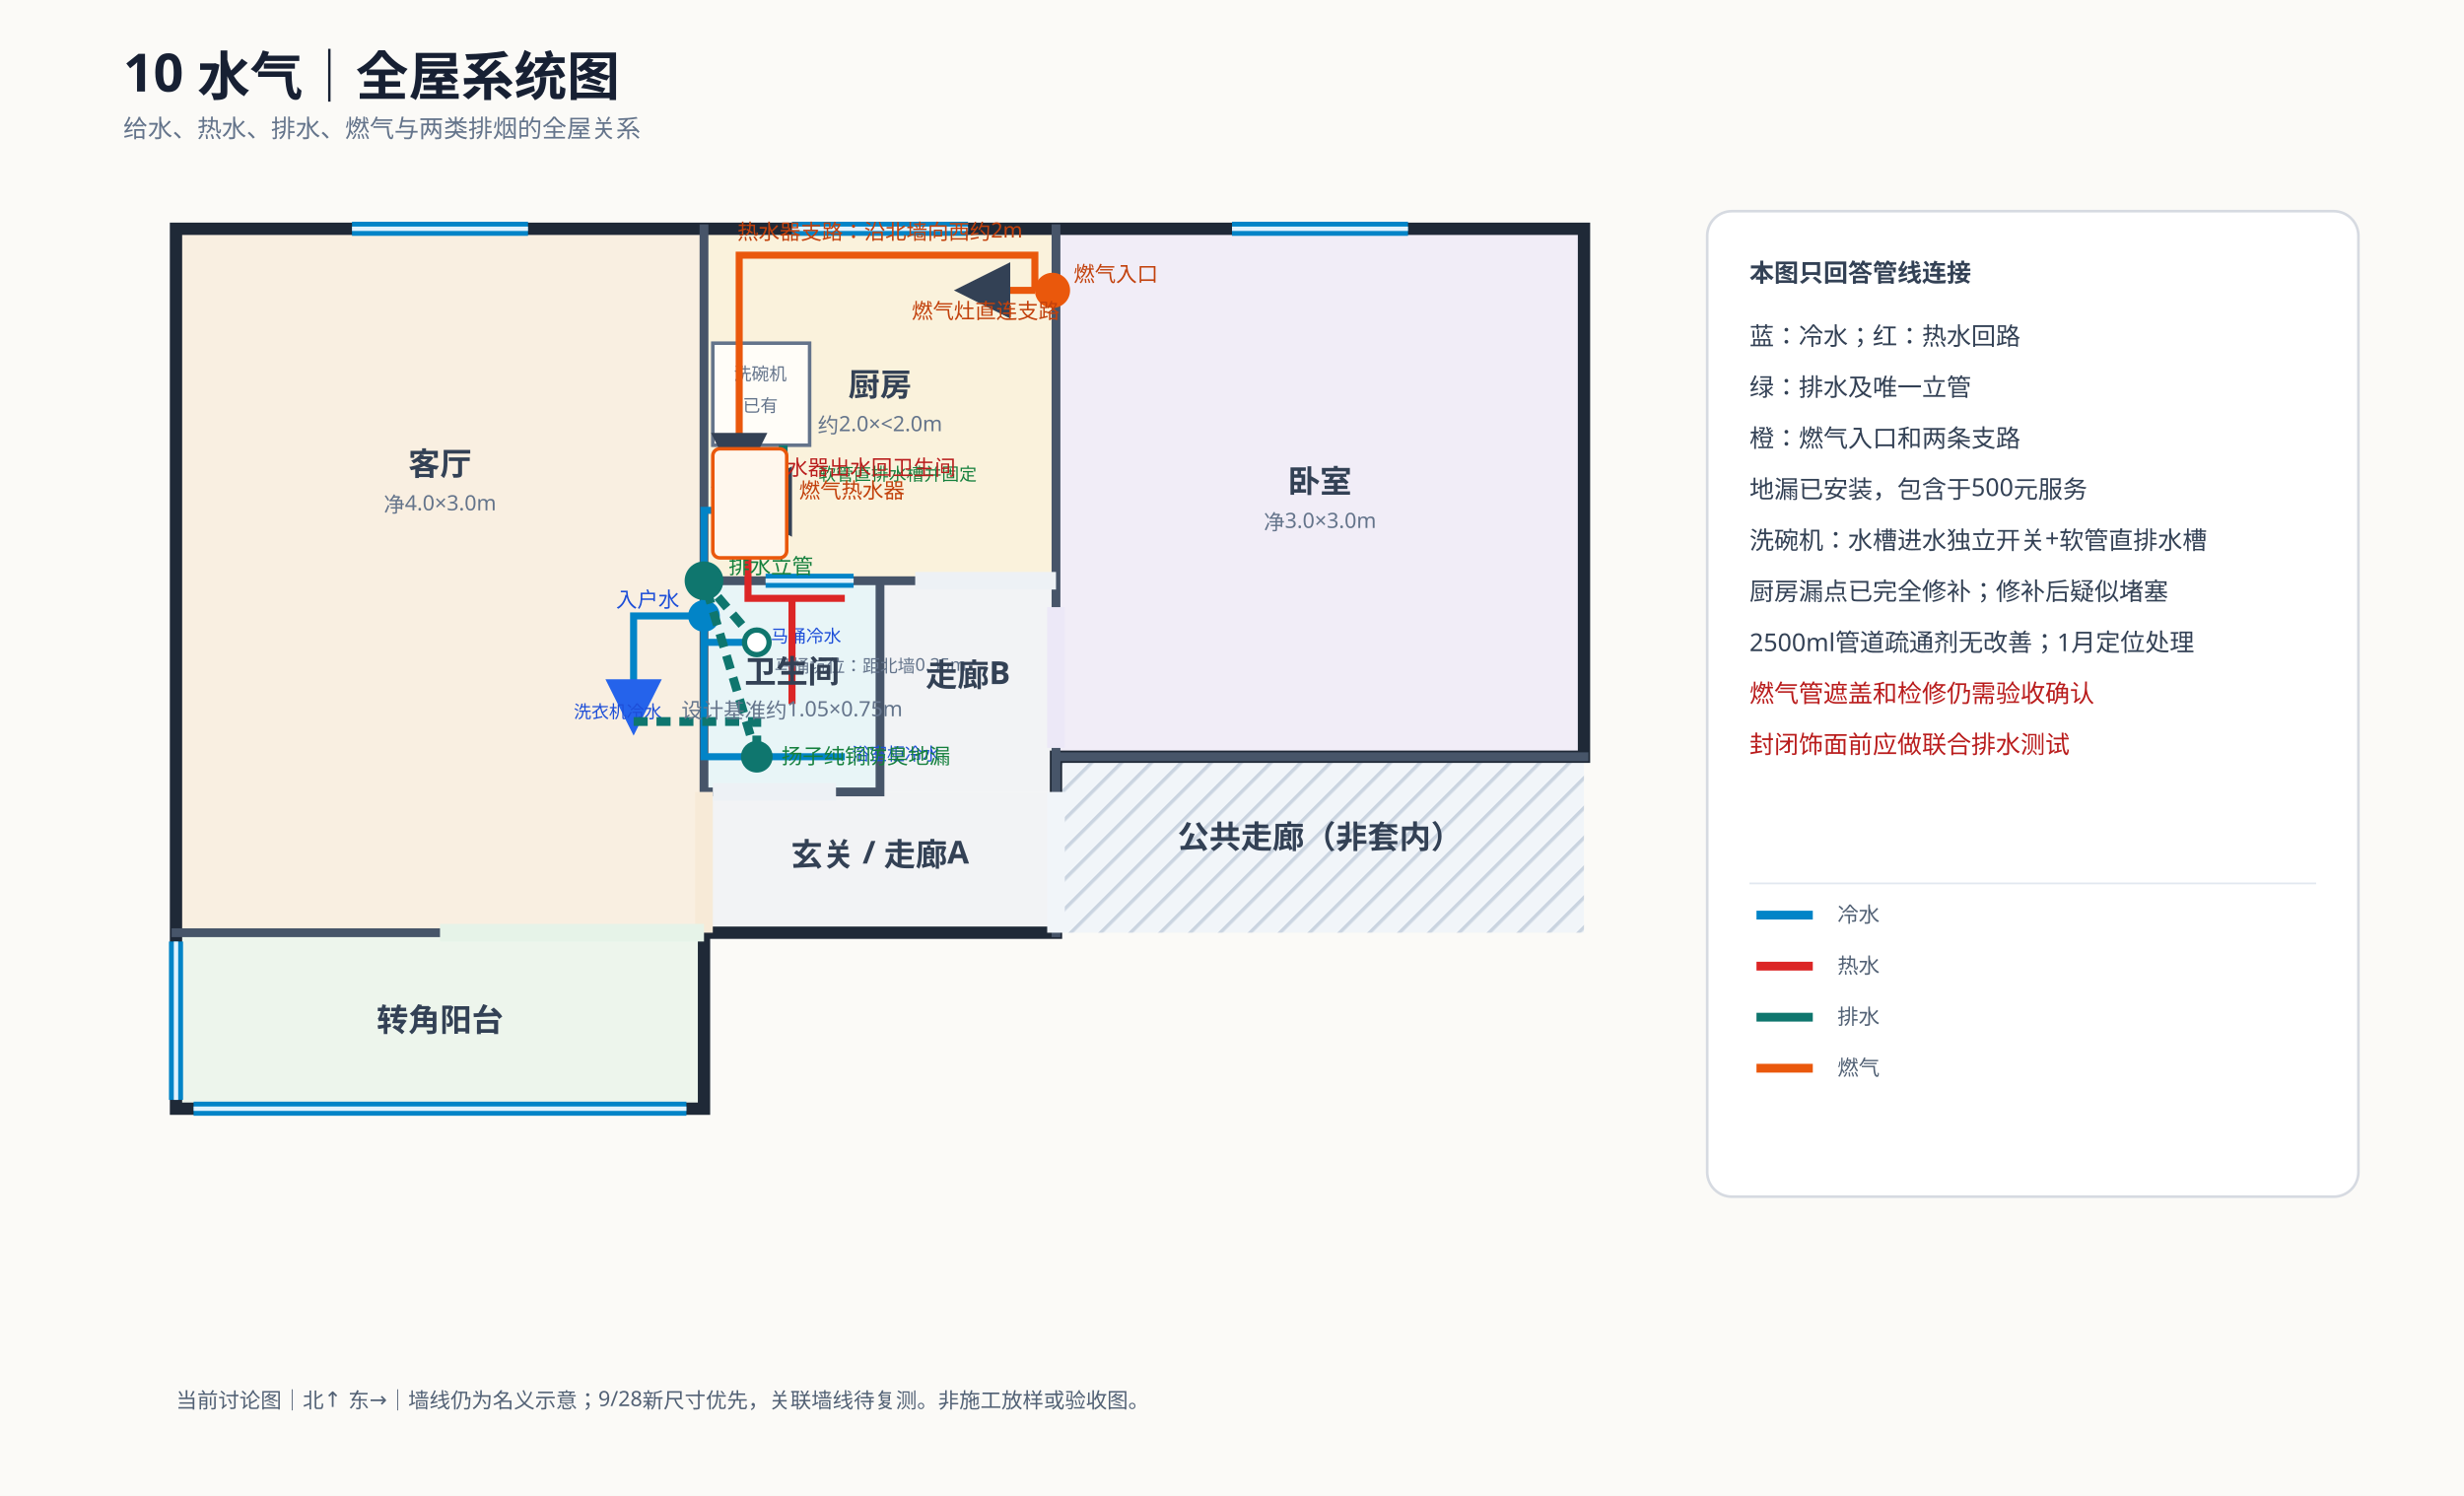
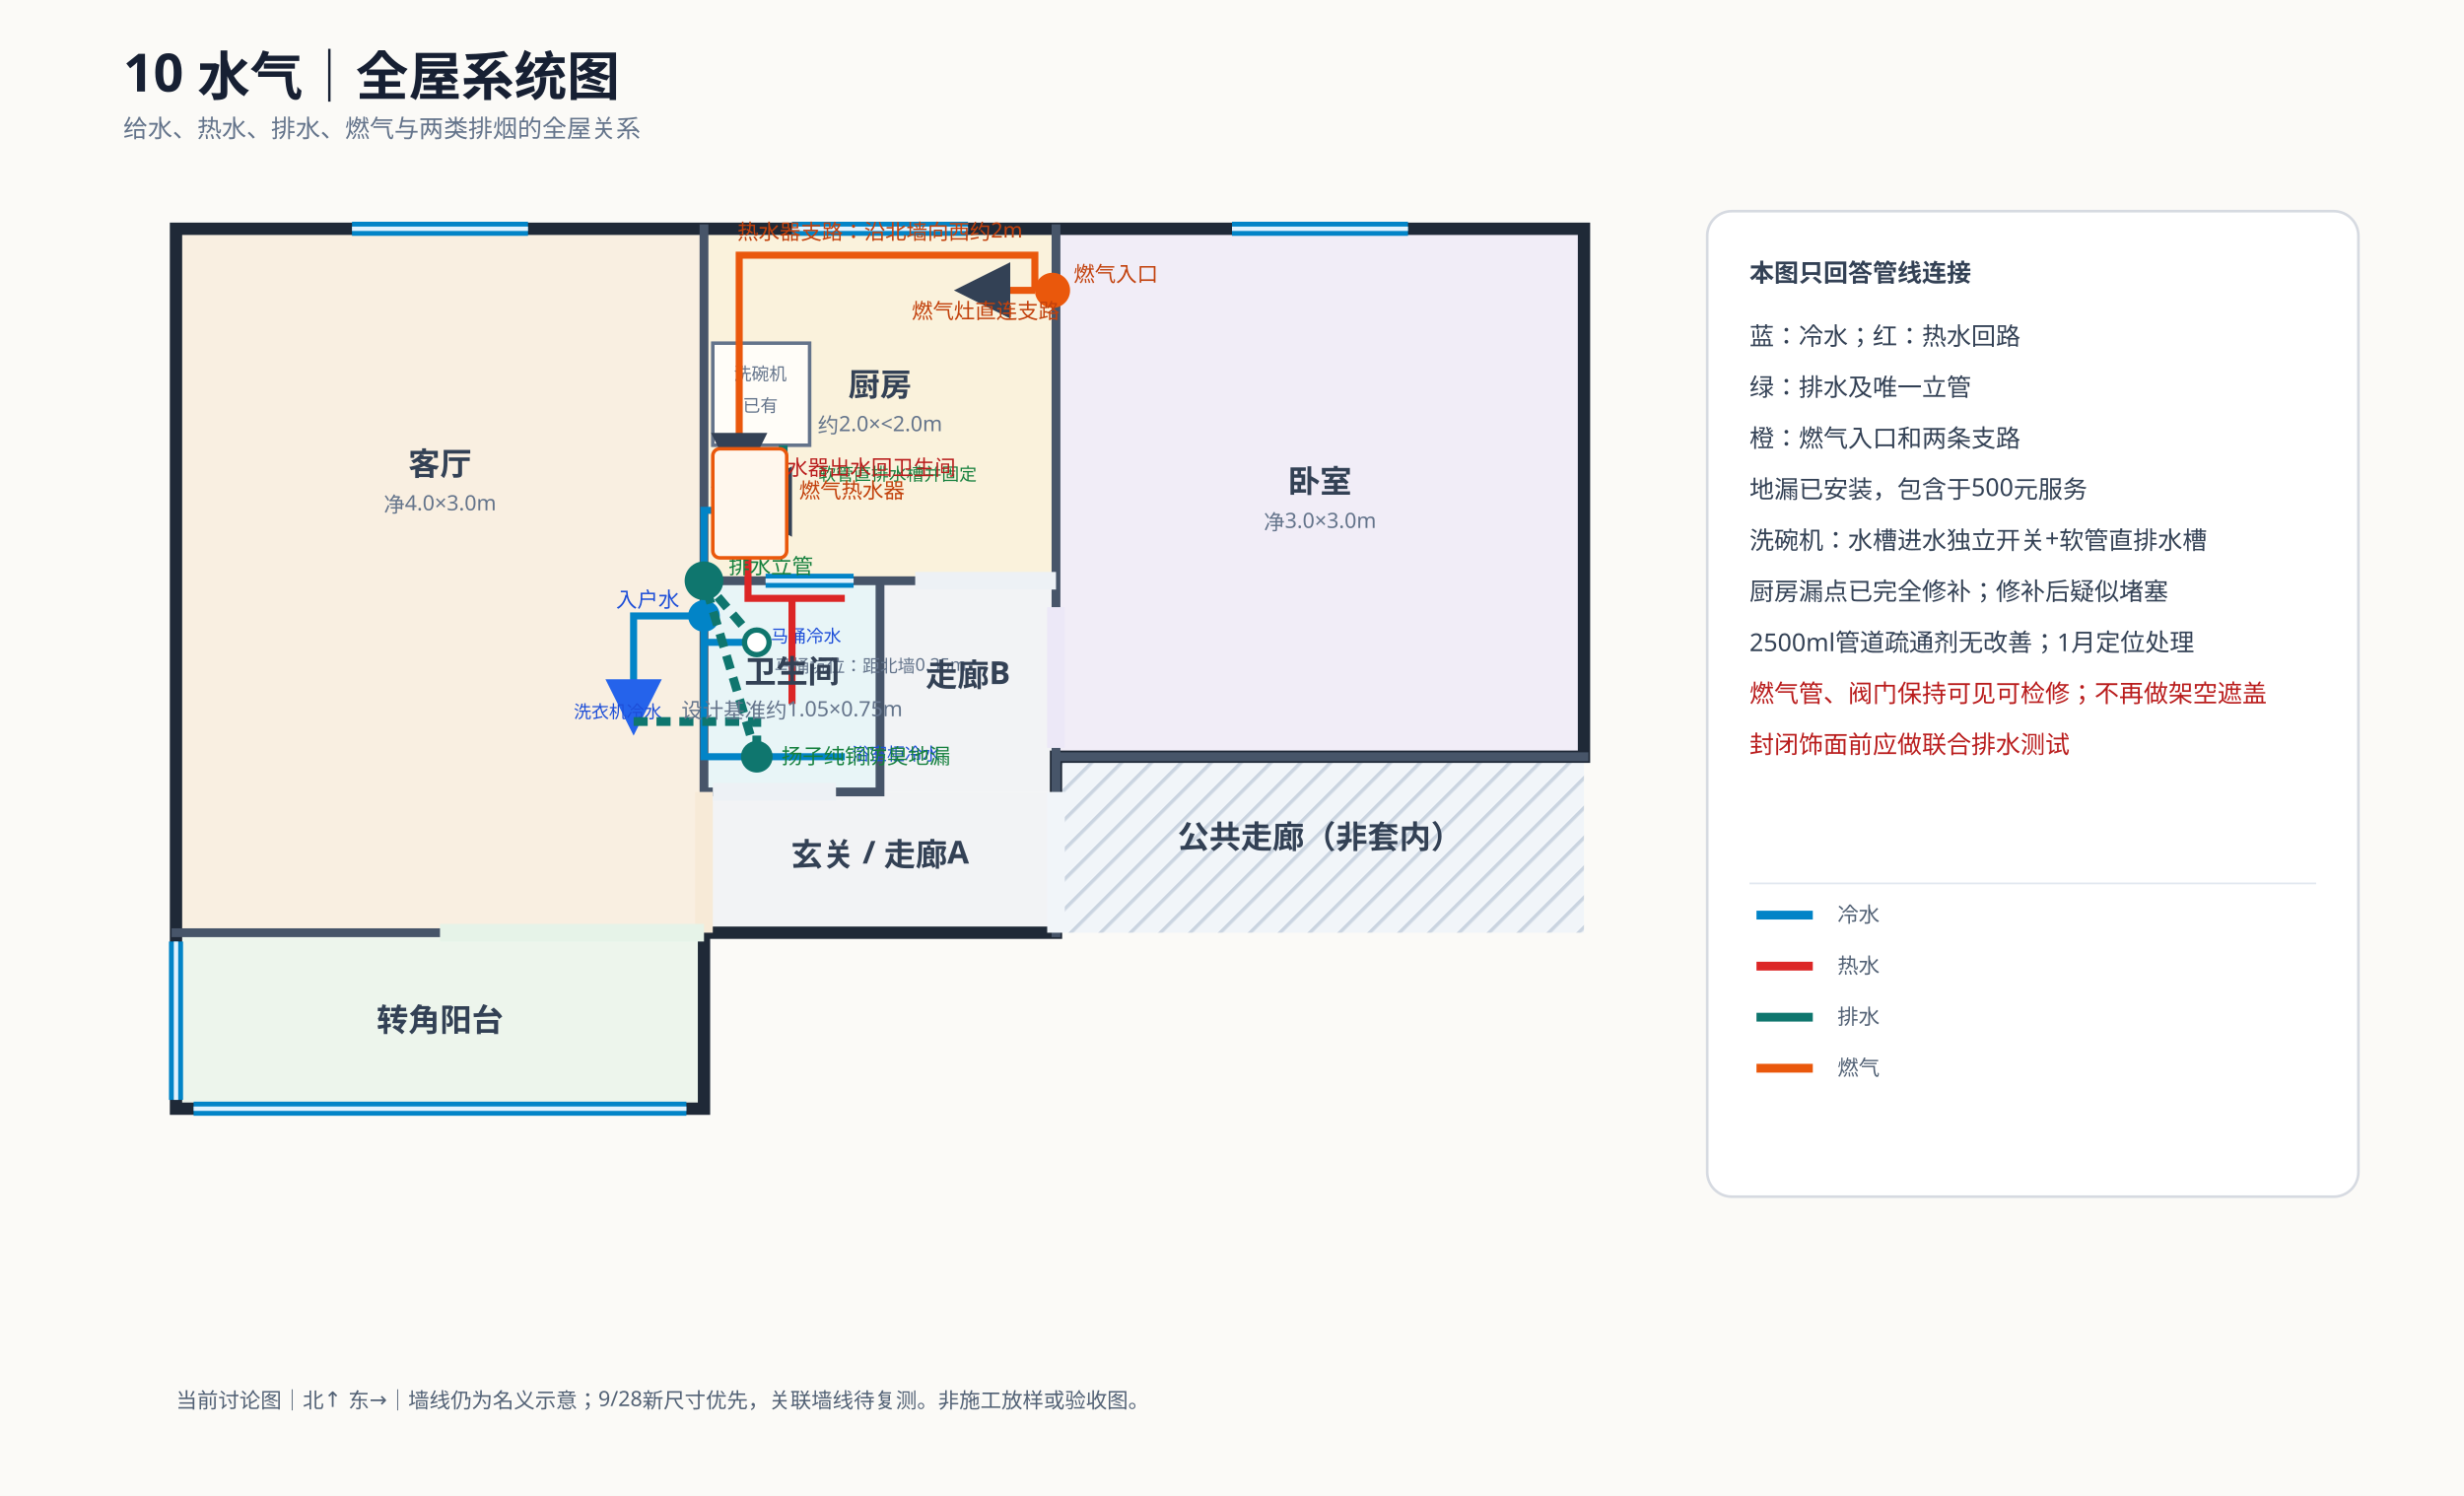
<svg xmlns="http://www.w3.org/2000/svg" width="1400" height="850" viewBox="0 0 1400 850" data-diagram-role="water-gas-overview" role="img">
  <defs>
    <pattern id="hatch" width="12" height="12" patternUnits="userSpaceOnUse" patternTransform="rotate(45)">
      <rect width="12" height="12" fill="#f1f5f9" />
      <line y2="12" stroke="#cbd5e1" stroke-width="4" />
    </pattern>
    <pattern id="danger" width="10" height="10" patternUnits="userSpaceOnUse" patternTransform="rotate(45)">
      <rect width="10" height="10" fill="#fff1f2" />
      <line y2="10" stroke="#fecaca" stroke-width="3" />
    </pattern>
    <marker id="arrow" markerWidth="8" markerHeight="8" refX="6" refY="4" orient="auto">
      <path d="M0 0L8 4 0 8z" fill="#334155" />
    </marker>
    <marker id="blue-arrow" markerWidth="8" markerHeight="8" refX="6" refY="4" orient="auto">
      <path d="M0 0L8 4 0 8z" fill="#2563eb" />
    </marker>
    <style>
    text{font-family:"Source Han Sans SC","Heiti SC","Arial Unicode MS",sans-serif}
    .wall{fill:none;stroke:#1f2937;stroke-width:7;stroke-linecap:square;stroke-linejoin:miter}
    .iw{fill:none;stroke:#475569;stroke-width:5;stroke-linecap:square}
    .win{stroke:#0284c7;stroke-width:8}.winc{stroke:#e0f2fe;stroke-width:2.5}
    .title{font-size:30px;font-weight:750;fill:#172033}.subtitle{font-size:14px;fill:#64748b}
    .room{font-size:18px;font-weight:750;fill:#334155;text-anchor:middle}.roomsub{font-size:12px;fill:#64748b;text-anchor:middle}
    .note{font-size:14px;fill:#334155}.small{font-size:12px;fill:#526175}.micro{font-size:10px;fill:#64748b}
    .panel{fill:#fff;stroke:#d6dae1;stroke-width:1.5}.fixed{fill:#fffdf8;stroke:#64748b;stroke-width:2}
    .planned{fill:#fff7ed;stroke:#f97316;stroke-width:2;stroke-dasharray:7 5}
    .water{fill:none;stroke:#0284c7;stroke-width:4}.hot{fill:none;stroke:#dc2626;stroke-width:4}
    .drain{fill:none;stroke:#0f766e;stroke-width:5}.gas{fill:none;stroke:#ea580c;stroke-width:4}
    .power{fill:none;stroke:#2563eb;stroke-width:3}.network{fill:none;stroke:#7c3aed;stroke-width:3;stroke-dasharray:7 5}
    .danger{fill:#fff1f2;stroke:#dc2626;stroke-width:2}.cat{fill:none;stroke:#16a34a;stroke-width:6;stroke-dasharray:8 5}
    .dim{fill:none;stroke:#64748b;stroke-width:1.5}.dimtext{font-size:12px;fill:#475569;text-anchor:middle}
    .center{text-anchor:middle}.bold{font-weight:700}.orange{fill:#c2410c}.red{fill:#b91c1c}.blue{fill:#1d4ed8}.green{fill:#15803d}.purple{fill:#6d28d9}
  </style>
  </defs>
  <rect width="1400" height="850" fill="#fbfaf7" />
  <text x="70" y="52" class="title">10 水气｜全屋系统图</text>
  <text x="70" y="78" class="subtitle">给水、热水、排水、燃气与两类排烟的全屋关系</text>
  <rect x="100" y="130" width="300" height="400" fill="#f7ead7" opacity="0.68" />
  <rect x="100" y="530" width="300" height="100" fill="#e6f3e8" opacity="0.68" />
  <rect x="400" y="130" width="200" height="200" fill="#f9efd0" opacity="0.68" />
  <rect x="400" y="330" width="100" height="120" fill="#dff3f7" opacity="0.68" />
  <rect x="500" y="330" width="100" height="120" fill="#edf1f5" opacity="0.68" />
  <rect x="400" y="450" width="200" height="80" fill="#edf1f5" opacity="0.68" />
  <rect x="600" y="130" width="300" height="300" fill="#ece8f7" opacity="0.68" />
  <rect x="600" y="430" width="300" height="100" fill="url(#hatch)" />
  <path class="wall" d="M100 130H900V430H600V530H400V630H100Z" />
  <path class="iw" d="M400 130V450M400 330H520M500 330V450M400 450H405M475 450H500M600 130V345M600 425V530M600 430H900M100 530H250" />
  <g data-connection="hall-a-b-open" />
  <path d="M400 450V530" stroke="#f7ead7" stroke-width="10" />
  <path d="M520 330H600" stroke="#edf1f5" stroke-width="10" />
  <path d="M405 450H475" stroke="#edf1f5" stroke-width="10" />
  <path d="M600 345V425" stroke="#ece8f7" stroke-width="10" />
  <path d="M600 450V530" stroke="#f1f5f9" stroke-width="10" />
  <path d="M250 530H400" stroke="#e6f3e8" stroke-width="10" />
  <path class="win" d="M200 130H300M450 130H550M700 130H800M100 535V625M110 630H390M435 330H485" />
  <path class="winc" d="M200 130H300M450 130H550M700 130H800M100 535V625M110 630H390M435 330H485" />
  <circle cx="400" cy="350" r="9" fill="#0284c7" />
  <text x="386" y="345" class="small blue" text-anchor="end">入户水</text>
  <path class="water" d="M400 350V365H430M400 350V430H480M400 350V290H425M400 350H360V410" marker-end="url(#blue-arrow)" />
  <text x="438" y="365" class="micro blue">马桶冷水</text>
  <text x="484" y="432" class="micro blue">浴室柜冷水</text>
  <text x="326" y="408" class="micro blue">洗衣机冷水</text>
  <rect x="405" y="195" width="55" height="58" class="fixed" data-appliance="dishwasher" />
  <text x="432" y="216" class="micro center">洗碗机</text>
  <text x="432" y="234" class="micro center">已有</text>
  <path class="water" d="M420 290V253" marker-end="url(#blue-arrow)" data-dishwasher-water="sink-feed-independent-switch" />
  <path class="drain" d="M445 253V285H420" stroke-dasharray="6 4" marker-end="url(#arrow)" data-dishwasher-drain="direct-to-sink" />
  <text x="465" y="273" class="micro green">软管直排水槽并固定</text>
  <path class="hot" d="M425 280V340H450V400M450 340H480" />
  <text x="435" y="270" class="small red">热水器出水回卫生间</text>
  <circle cx="400" cy="330" r="11" fill="#0f766e" />
  <text x="414" y="326" class="small green">排水立管</text>
  <circle cx="430" cy="430" r="9" fill="#0f766e" />
  <text x="444" y="434" class="small green">扬子纯铜防臭地漏</text>
  <path class="drain" d="M360 410H430V430M430 365L400 330M430 430L400 330" stroke-dasharray="8 5" />
  <circle cx="430" cy="365" r="7" fill="#fff" stroke="#0f766e" stroke-width="3" />
  <text x="440" y="382" class="micro">马桶坑位：距北墙0.35m</text>
  <circle cx="598" cy="165" r="10" fill="#ea580c" />
  <text x="610" y="160" class="small orange">燃气入口</text>
  <path class="gas" d="M588 165H550" marker-end="url(#arrow)" />
  <text x="518" y="181" class="small orange">燃气灶直连支路</text>
  <path class="gas" d="M588 165V145H420V270" marker-end="url(#arrow)" />
  <text x="500" y="136" class="small orange center">热水器支路：沿北墙向西约2m</text>
  <rect x="405" y="255" width="42" height="62" rx="4" fill="#fff7ed" stroke="#ea580c" stroke-width="2" />
  <text x="454" y="283" class="small orange">燃气热水器</text>
  <text x="250" y="270" class="room">客厅</text>
  <text x="250" y="291" class="roomsub">净4.0×3.0m</text>
  <text x="500" y="225" class="room">厨房</text>
  <text x="500" y="246" class="roomsub">约2.0×&lt;2.0m</text>
  <text x="450" y="388" class="room">卫生间</text>
  <text x="450" y="408" class="roomsub">设计基准约1.05×0.75m</text>
  <text x="750" y="280" class="room">卧室</text>
  <text x="750" y="301" class="roomsub">净3.0×3.0m</text>
  <text x="550" y="390" class="room">走廊B</text>
  <text x="500" y="492" class="room">玄关 / 走廊A</text>
  <text x="250" y="586" class="room">转角阳台</text>
  <text x="750" y="482" class="room">公共走廊（非套内）</text>
  <rect x="970" y="120" width="370" height="560" rx="14" class="panel" />
  <text x="994" y="160" class="note bold">本图只回答管线连接</text>
  <text x="994" y="196" class="note">蓝：冷水；红：热水回路</text>
  <text x="994" y="225" class="note">绿：排水及唯一立管</text>
  <text x="994" y="254" class="note">橙：燃气入口和两条支路</text>
  <text x="994" y="283" class="note">地漏已安装，包含于500元服务</text>
  <text x="994" y="312" class="note">洗碗机：水槽进水独立开关+软管直排水槽</text>
  <text x="994" y="341" class="note">厨房漏点已完全修补；修补后疑似堵塞</text>
  <text x="994" y="370" class="note">2500ml管道疏通剂无改善；1月定位处理</text>
-   <text x="994" y="399" class="note red">燃气管遮盖和检修仍需验收确认</text>
+   <text x="994" y="399" class="note red">燃气管、阀门保持可见可检修；不再做架空遮盖</text>
  <text x="994" y="428" class="note red">封闭饰面前应做联合排水测试</text>
  <line x1="994" y1="502" x2="1316" y2="502" stroke="#e2e8f0" />
  <line x1="998" y1="520" x2="1030" y2="520" stroke="#0284c7" stroke-width="5" />
  <text x="1044" y="524" class="small">冷水</text>
  <line x1="998" y1="549" x2="1030" y2="549" stroke="#dc2626" stroke-width="5" />
  <text x="1044" y="553" class="small">热水</text>
  <line x1="998" y1="578" x2="1030" y2="578" stroke="#0f766e" stroke-width="5" />
  <text x="1044" y="582" class="small">排水</text>
  <line x1="998" y1="607" x2="1030" y2="607" stroke="#ea580c" stroke-width="5" />
  <text x="1044" y="611" class="small">燃气</text>
  <text x="100" y="800" class="small">当前讨论图｜北↑ 东→｜墙线仍为名义示意；9/28新尺寸优先，关联墙线待复测。非施工放样或验收图。</text>
</svg>
